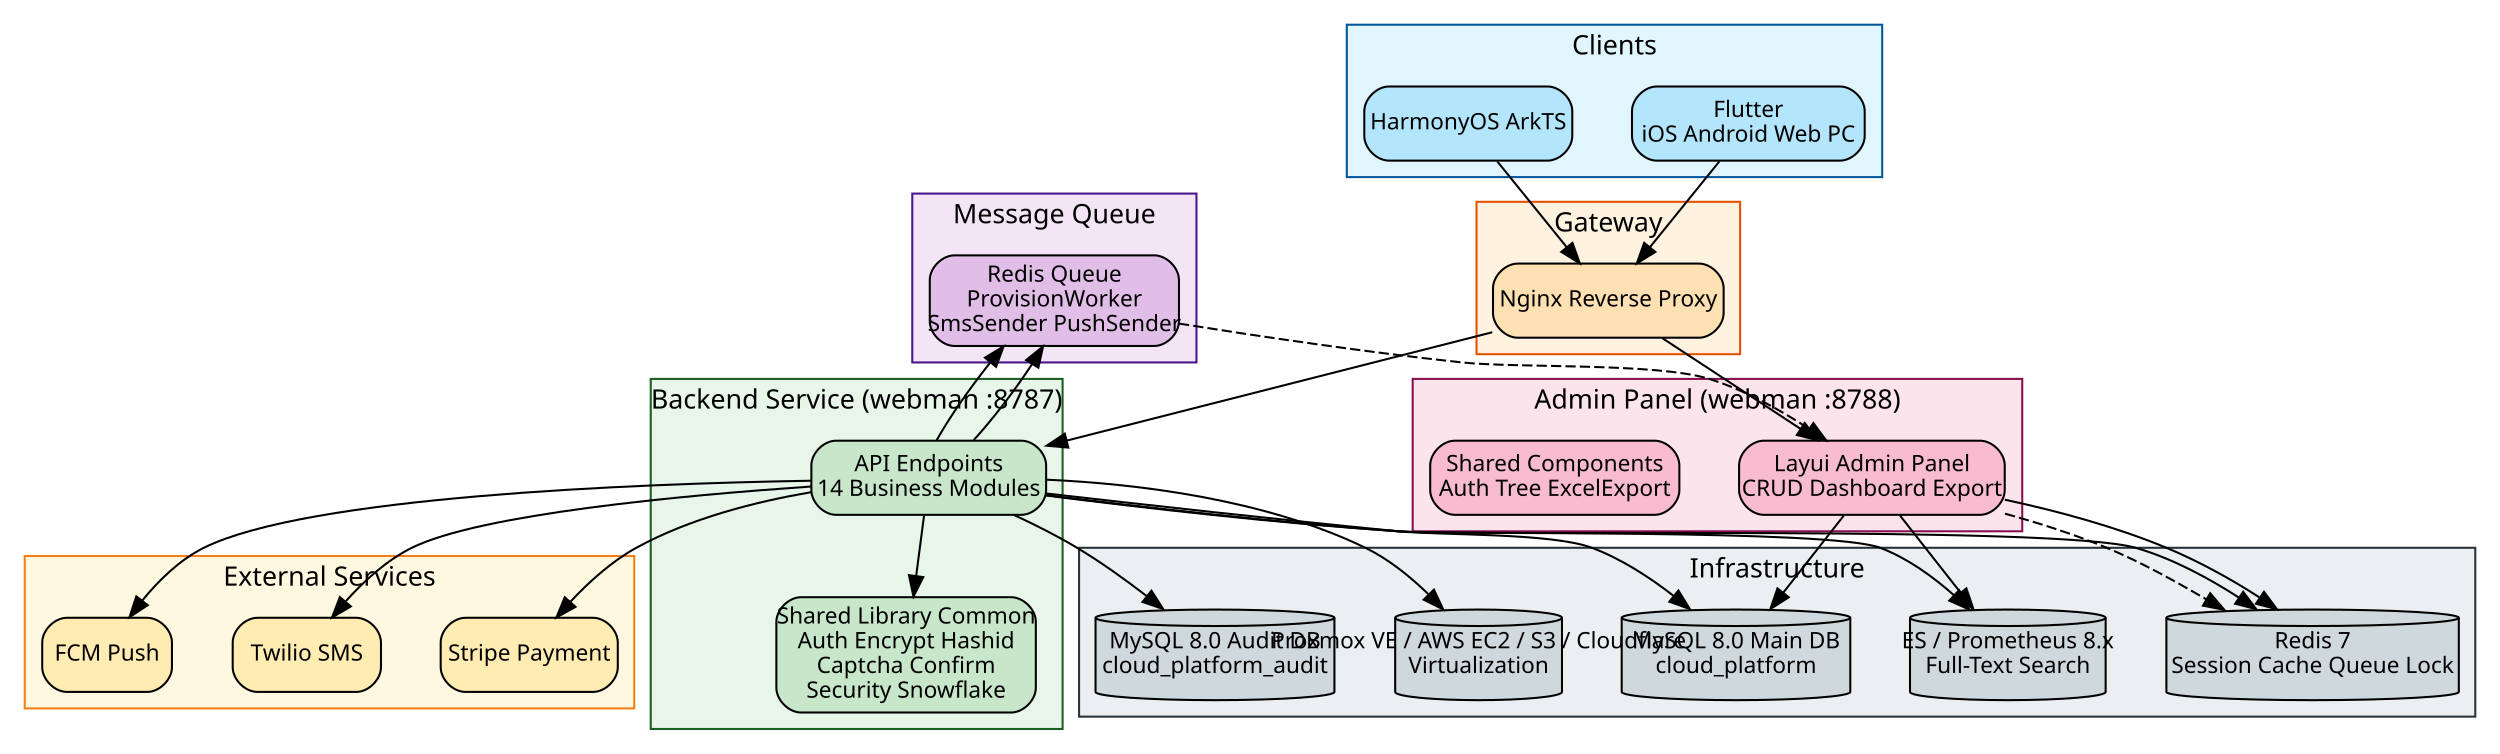
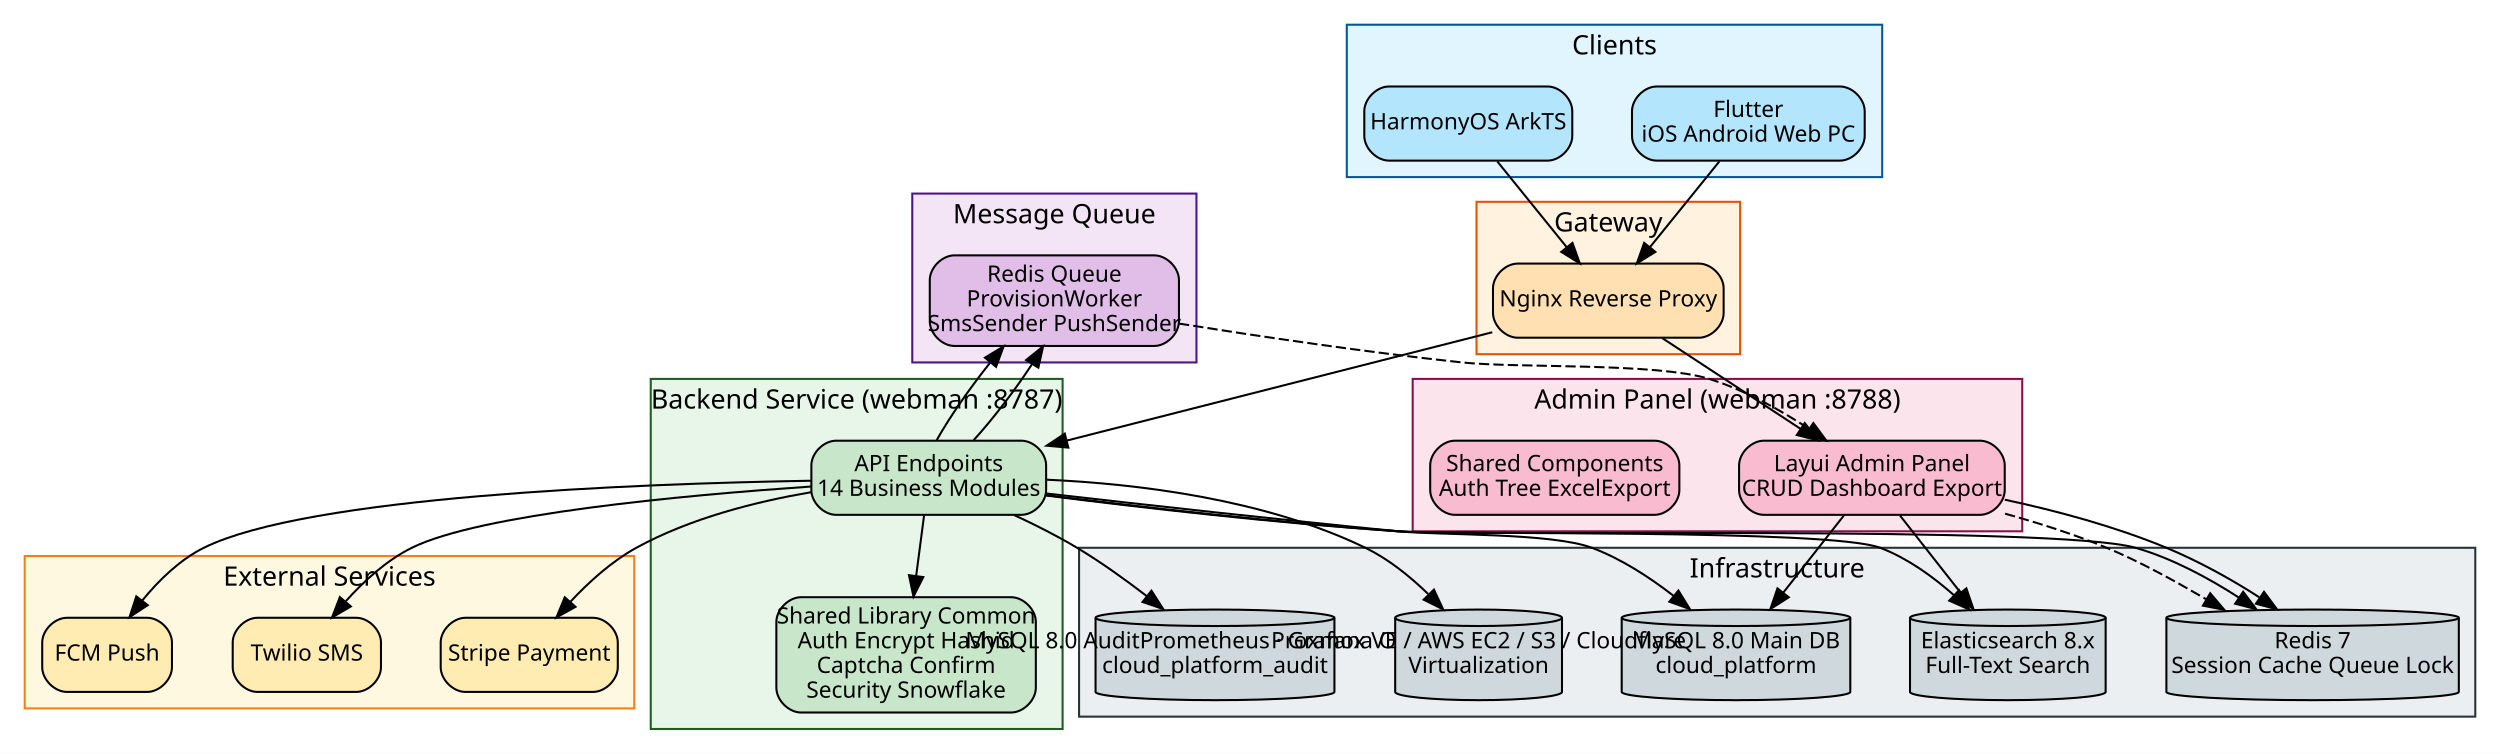
<svg xmlns="http://www.w3.org/2000/svg" width="1214pt" height="366pt" viewBox="0.00 0.00 1214.00 366.00">
  <g id="graph0" class="graph" transform="scale(1 1) rotate(0) translate(4 362)">
    <polygon fill="white" stroke="transparent" points="-4,4 -4,-362 1210,-362 1210,4 -4,4" />
    <g id="clust1" class="cluster">
      <polygon fill="#e1f5fe" stroke="#01579b" points="650,-276 650,-350 910,-350 910,-276 650,-276" />
      <text text-anchor="middle" x="780" y="-335.6" font-family="sans-serif" font-size="13.00">Clients</text>
    </g>
    <g id="clust2" class="cluster">
      <polygon fill="#fff3e0" stroke="#e65100" points="713,-190 713,-264 841,-264 841,-190 713,-190" />
      <text text-anchor="middle" x="777" y="-249.6" font-family="sans-serif" font-size="13.00">Gateway</text>
    </g>
    <g id="clust3" class="cluster">
      <polygon fill="#e8f5e9" stroke="#1b5e20" points="312,-8 312,-178 512,-178 512,-8 312,-8" />
      <text text-anchor="middle" x="412" y="-163.6" font-family="sans-serif" font-size="13.00">Backend Service (webman :8787)</text>
    </g>
    <g id="clust4" class="cluster">
      <polygon fill="#fce4ec" stroke="#880e4f" points="682,-104 682,-178 978,-178 978,-104 682,-104" />
      <text text-anchor="middle" x="830" y="-163.6" font-family="sans-serif" font-size="13.00">Admin Panel (webman :8788)</text>
    </g>
    <g id="clust5" class="cluster">
      <polygon fill="#f3e5f5" stroke="#4a148c" points="439,-186 439,-268 577,-268 577,-186 439,-186" />
      <text text-anchor="middle" x="508" y="-253.6" font-family="sans-serif" font-size="13.00">Message Queue</text>
    </g>
    <g id="clust6" class="cluster">
      <polygon fill="#eceff1" stroke="#263238" points="520,-14 520,-96 1198,-96 1198,-14 520,-14" />
      <text text-anchor="middle" x="859" y="-81.6" font-family="sans-serif" font-size="13.00">Infrastructure</text>
    </g>
    <g id="clust7" class="cluster">
      <polygon fill="#fff8e1" stroke="#f57f17" points="8,-18 8,-92 304,-92 304,-18 8,-18" />
      <text text-anchor="middle" x="156" y="-77.6" font-family="sans-serif" font-size="13.00">External Services</text>
    </g>
    <g id="node1" class="node">
      <path fill="#b3e5fc" stroke="black" d="M889.5,-320C889.5,-320 800.5,-320 800.5,-320 794.5,-320 788.5,-314 788.5,-308 788.5,-308 788.5,-296 788.5,-296 788.5,-290 794.5,-284 800.5,-284 800.5,-284 889.5,-284 889.5,-284 895.5,-284 901.5,-290 901.5,-296 901.5,-296 901.5,-308 901.5,-308 901.5,-314 895.5,-320 889.5,-320" />
      <text text-anchor="middle" x="845" y="-305.2" font-family="sans-serif" font-size="11.00">Flutter</text>
      <text text-anchor="middle" x="845" y="-293.2" font-family="sans-serif" font-size="11.00">iOS Android Web PC</text>
    </g>
    <g id="node3" class="node">
      <path fill="#ffe0b2" stroke="black" d="M821,-234C821,-234 733,-234 733,-234 727,-234 721,-228 721,-222 721,-222 721,-210 721,-210 721,-204 727,-198 733,-198 733,-198 821,-198 821,-198 827,-198 833,-204 833,-210 833,-210 833,-222 833,-222 833,-228 827,-234 821,-234" />
      <text text-anchor="middle" x="777" y="-213.2" font-family="sans-serif" font-size="11.00">Nginx Reverse Proxy</text>
    </g>
    <g id="edge1" class="edge">
      <path fill="none" stroke="black" d="M830.91,-283.6C821.18,-271.58 808.09,-255.41 797.25,-242.02" />
      <polygon fill="black" stroke="black" points="799.85,-239.67 790.84,-234.1 794.41,-244.07 799.85,-239.67" />
    </g>
    <g id="node2" class="node">
      <path fill="#b3e5fc" stroke="black" d="M747.5,-320C747.5,-320 670.5,-320 670.5,-320 664.5,-320 658.5,-314 658.5,-308 658.5,-308 658.5,-296 658.5,-296 658.5,-290 664.5,-284 670.5,-284 670.5,-284 747.5,-284 747.5,-284 753.5,-284 759.5,-290 759.5,-296 759.5,-296 759.5,-308 759.5,-308 759.5,-314 753.5,-320 747.5,-320" />
      <text text-anchor="middle" x="709" y="-299.2" font-family="sans-serif" font-size="11.00">HarmonyOS ArkTS</text>
    </g>
    <g id="edge2" class="edge">
      <path fill="none" stroke="black" d="M723.09,-283.6C732.82,-271.58 745.91,-255.41 756.75,-242.02" />
      <polygon fill="black" stroke="black" points="759.59,-244.07 763.16,-234.1 754.15,-239.67 759.59,-244.07" />
    </g>
    <g id="node4" class="node">
      <path fill="#c8e6c9" stroke="black" d="M492,-148C492,-148 402,-148 402,-148 396,-148 390,-142 390,-136 390,-136 390,-124 390,-124 390,-118 396,-112 402,-112 402,-112 492,-112 492,-112 498,-112 504,-118 504,-124 504,-124 504,-136 504,-136 504,-142 498,-148 492,-148" />
      <text text-anchor="middle" x="447" y="-133.2" font-family="sans-serif" font-size="11.00">API Endpoints</text>
      <text text-anchor="middle" x="447" y="-121.2" font-family="sans-serif" font-size="11.00">14 Business Modules</text>
    </g>
    <g id="edge3" class="edge">
      <path fill="none" stroke="black" d="M720.65,-200.66C663.45,-186.1 574.9,-163.56 514.11,-148.08" />
      <polygon fill="black" stroke="black" points="514.78,-144.64 504.23,-145.57 513.06,-151.43 514.78,-144.64" />
    </g>
    <g id="node6" class="node">
      <path fill="#f8bbd0" stroke="black" d="M957.5,-148C957.5,-148 852.5,-148 852.5,-148 846.5,-148 840.5,-142 840.5,-136 840.5,-136 840.5,-124 840.5,-124 840.5,-118 846.5,-112 852.5,-112 852.5,-112 957.5,-112 957.5,-112 963.5,-112 969.5,-118 969.5,-124 969.5,-124 969.5,-136 969.5,-136 969.5,-142 963.5,-148 957.5,-148" />
      <text text-anchor="middle" x="905" y="-133.2" font-family="sans-serif" font-size="11.00">Layui Admin Panel</text>
      <text text-anchor="middle" x="905" y="-121.2" font-family="sans-serif" font-size="11.00">CRUD Dashboard Export</text>
    </g>
    <g id="edge4" class="edge">
      <path fill="none" stroke="black" d="M803.21,-197.8C822.63,-185.06 849.27,-167.58 870.42,-153.69" />
      <polygon fill="black" stroke="black" points="872.38,-156.59 878.82,-148.18 868.54,-150.74 872.38,-156.59" />
    </g>
    <g id="node5" class="node">
      <path fill="#c8e6c9" stroke="black" d="M487,-72C487,-72 385,-72 385,-72 379,-72 373,-66 373,-60 373,-60 373,-28 373,-28 373,-22 379,-16 385,-16 385,-16 487,-16 487,-16 493,-16 499,-22 499,-28 499,-28 499,-60 499,-60 499,-66 493,-72 487,-72" />
      <text text-anchor="middle" x="436" y="-59.2" font-family="sans-serif" font-size="11.00">Shared Library Common</text>
      <text text-anchor="middle" x="436" y="-47.2" font-family="sans-serif" font-size="11.00">Auth Encrypt Hashid</text>
      <text text-anchor="middle" x="436" y="-35.2" font-family="sans-serif" font-size="11.00">Captcha Confirm</text>
      <text text-anchor="middle" x="436" y="-23.2" font-family="sans-serif" font-size="11.00">Security Snowflake</text>
    </g>
    <g id="edge5" class="edge">
      <path fill="none" stroke="black" d="M444.72,-111.6C443.61,-103.09 442.22,-92.51 440.88,-82.3" />
      <polygon fill="black" stroke="black" points="444.34,-81.77 439.58,-72.31 437.4,-82.67 444.34,-81.77" />
    </g>
    <g id="node8" class="node">
      <path fill="#e1bee7" stroke="black" d="M556.5,-238C556.5,-238 459.5,-238 459.5,-238 453.5,-238 447.5,-232 447.5,-226 447.5,-226 447.5,-206 447.5,-206 447.5,-200 453.5,-194 459.5,-194 459.5,-194 556.5,-194 556.5,-194 562.5,-194 568.5,-200 568.5,-206 568.5,-206 568.5,-226 568.5,-226 568.5,-232 562.5,-238 556.5,-238" />
      <text text-anchor="middle" x="508" y="-225.2" font-family="sans-serif" font-size="11.00">Redis Queue</text>
      <text text-anchor="middle" x="508" y="-213.2" font-family="sans-serif" font-size="11.00">ProvisionWorker</text>
      <text text-anchor="middle" x="508" y="-201.2" font-family="sans-serif" font-size="11.00">SmsSender PushSender</text>
    </g>
    <g id="edge6" class="edge">
      <path fill="none" stroke="black" d="M468.8,-148.23C478.44,-158.85 489.05,-172.76 497.13,-185.14" />
      <polygon fill="black" stroke="black" points="494.27,-187.16 502.53,-193.8 500.22,-183.46 494.27,-187.16" />
    </g>
    <g id="node9" class="node">
      <path fill="#cfd8dc" stroke="black" d="M894.5,-62C894.5,-64.21 869.62,-66 839,-66 808.38,-66 783.5,-64.21 783.5,-62 783.5,-62 783.5,-26 783.5,-26 783.5,-23.79 808.38,-22 839,-22 869.62,-22 894.5,-23.79 894.5,-26 894.5,-26 894.5,-62 894.5,-62" />
      <path fill="none" stroke="black" d="M894.5,-62C894.5,-59.79 869.62,-58 839,-58 808.38,-58 783.5,-59.79 783.5,-62" />
      <text text-anchor="middle" x="839" y="-47.2" font-family="sans-serif" font-size="11.00">MySQL 8.0 Main DB</text>
      <text text-anchor="middle" x="839" y="-35.2" font-family="sans-serif" font-size="11.00">cloud_platform</text>
    </g>
    <g id="edge10" class="edge">
      <path fill="none" stroke="black" d="M504.12,-122.35C550.21,-117.07 616.74,-109.67 675,-104 695.87,-101.97 749.36,-103.33 769,-96 783.17,-90.71 797.01,-81.7 808.59,-72.72" />
      <polygon fill="black" stroke="black" points="811.03,-75.25 816.6,-66.23 806.63,-69.81 811.03,-75.25" />
    </g>
    <g id="node10" class="node">
      <path fill="#cfd8dc" stroke="black" d="M644,-62C644,-64.21 618,-66 586,-66 554,-66 528,-64.21 528,-62 528,-62 528,-26 528,-26 528,-23.79 554,-22 586,-22 618,-22 644,-23.79 644,-26 644,-26 644,-62 644,-62" />
      <path fill="none" stroke="black" d="M644,-62C644,-59.79 618,-58 586,-58 554,-58 528,-59.79 528,-62" />
-       <text text-anchor="middle" x="586" y="-47.2" font-family="sans-serif" font-size="11.00">MySQL 8.0 Audit DB</text>
+       <text text-anchor="middle" x="586" y="-47.2" font-family="sans-serif" font-size="11.00">MySQL 8.0 Audit
+ Prometheus · Grafana Obs. DB</text>
      <text text-anchor="middle" x="586" y="-35.2" font-family="sans-serif" font-size="11.00">cloud_platform_audit</text>
    </g>
    <g id="edge11" class="edge">
      <path fill="none" stroke="black" d="M488.55,-111.85C498.73,-107.14 509.45,-101.73 519,-96 530.48,-89.12 542.31,-80.64 552.78,-72.58" />
      <polygon fill="black" stroke="black" points="555.14,-75.18 560.85,-66.25 550.82,-69.67 555.14,-75.18" />
    </g>
    <g id="node11" class="node">
      <path fill="#cfd8dc" stroke="black" d="M1190,-62C1190,-64.21 1158.18,-66 1119,-66 1079.82,-66 1048,-64.21 1048,-62 1048,-62 1048,-26 1048,-26 1048,-23.79 1079.82,-22 1119,-22 1158.18,-22 1190,-23.79 1190,-26 1190,-26 1190,-62 1190,-62" />
      <path fill="none" stroke="black" d="M1190,-62C1190,-59.79 1158.18,-58 1119,-58 1079.82,-58 1048,-59.79 1048,-62" />
      <text text-anchor="middle" x="1119" y="-47.2" font-family="sans-serif" font-size="11.00">Redis 7</text>
      <text text-anchor="middle" x="1119" y="-35.2" font-family="sans-serif" font-size="11.00">Session Cache Queue Lock</text>
    </g>
    <g id="edge12" class="edge">
      <path fill="none" stroke="black" d="M504.04,-121.36C550.08,-115.52 616.59,-107.85 675,-104 714.7,-101.38 994.75,-106.95 1033,-96 1050.72,-90.93 1068.53,-81.29 1083.31,-71.75" />
      <polygon fill="black" stroke="black" points="1085.28,-74.65 1091.64,-66.18 1081.38,-68.83 1085.28,-74.65" />
    </g>
    <g id="node12" class="node">
      <path fill="#cfd8dc" stroke="black" d="M1018.5,-62C1018.5,-64.21 997.21,-66 971,-66 944.79,-66 923.5,-64.21 923.5,-62 923.5,-62 923.5,-26 923.5,-26 923.5,-23.79 944.79,-22 971,-22 997.21,-22 1018.5,-23.79 1018.5,-26 1018.5,-26 1018.5,-62 1018.5,-62" />
      <path fill="none" stroke="black" d="M1018.5,-62C1018.5,-59.79 997.21,-58 971,-58 944.79,-58 923.5,-59.79 923.5,-62" />
-       <text text-anchor="middle" x="971" y="-47.2" font-family="sans-serif" font-size="11.00">ES / Prometheus 8.x</text>
+       <text text-anchor="middle" x="971" y="-47.2" font-family="sans-serif" font-size="11.00">Elasticsearch 8.x</text>
      <text text-anchor="middle" x="971" y="-35.2" font-family="sans-serif" font-size="11.00">Full-Text Search</text>
    </g>
    <g id="edge13" class="edge">
      <path fill="none" stroke="black" d="M504.05,-121.54C550.1,-115.81 616.61,-108.19 675,-104 700.95,-102.14 884.66,-105.2 909,-96 922.19,-91.01 934.65,-82 944.88,-72.92" />
      <polygon fill="black" stroke="black" points="947.34,-75.42 952.25,-66.03 942.55,-70.31 947.34,-75.42" />
    </g>
    <g id="node13" class="node">
      <path fill="#cfd8dc" stroke="black" d="M754.5,-62C754.5,-64.21 736.35,-66 714,-66 691.65,-66 673.5,-64.21 673.5,-62 673.5,-62 673.5,-26 673.5,-26 673.5,-23.79 691.65,-22 714,-22 736.35,-22 754.5,-23.79 754.5,-26 754.5,-26 754.5,-62 754.5,-62" />
      <path fill="none" stroke="black" d="M754.5,-62C754.5,-59.79 736.35,-58 714,-58 691.65,-58 673.5,-59.79 673.5,-62" />
      <text text-anchor="middle" x="714" y="-47.2" font-family="sans-serif" font-size="11.00">Proxmox VE / AWS EC2 / S3 / Cloudflare</text>
      <text text-anchor="middle" x="714" y="-35.2" font-family="sans-serif" font-size="11.00">Virtualization</text>
    </g>
    <g id="edge14" class="edge">
      <path fill="none" stroke="black" d="M504.13,-129.07C548.41,-127.06 610.22,-119.63 659,-96 670.24,-90.56 680.78,-82.03 689.56,-73.5" />
      <polygon fill="black" stroke="black" points="692.32,-75.68 696.8,-66.08 687.31,-70.79 692.32,-75.68" />
    </g>
    <g id="node14" class="node">
      <path fill="#ffecb3" stroke="black" d="M284,-62C284,-62 222,-62 222,-62 216,-62 210,-56 210,-50 210,-50 210,-38 210,-38 210,-32 216,-26 222,-26 222,-26 284,-26 284,-26 290,-26 296,-32 296,-38 296,-38 296,-50 296,-50 296,-56 290,-62 284,-62" />
      <text text-anchor="middle" x="253" y="-41.2" font-family="sans-serif" font-size="11.00">Stripe Payment</text>
    </g>
    <g id="edge15" class="edge">
      <path fill="none" stroke="black" d="M389.83,-122.98C362.85,-118.37 330.96,-110.25 305,-96 293.05,-89.44 281.94,-79.36 273.09,-69.89" />
      <polygon fill="black" stroke="black" points="275.47,-67.31 266.21,-62.17 270.25,-71.96 275.47,-67.31" />
    </g>
    <g id="node15" class="node">
      <path fill="#ffecb3" stroke="black" d="M169,-62C169,-62 121,-62 121,-62 115,-62 109,-56 109,-50 109,-50 109,-38 109,-38 109,-32 115,-26 121,-26 121,-26 169,-26 169,-26 175,-26 181,-32 181,-38 181,-38 181,-50 181,-50 181,-56 175,-62 169,-62" />
      <text text-anchor="middle" x="145" y="-41.2" font-family="sans-serif" font-size="11.00">Twilio SMS</text>
    </g>
    <g id="edge16" class="edge">
      <path fill="none" stroke="black" d="M389.87,-125.75C326.57,-121.41 229.06,-112.3 196,-96 183.72,-89.94 172.62,-79.75 163.94,-70.07" />
      <polygon fill="black" stroke="black" points="166.37,-67.52 157.24,-62.15 161.03,-72.04 166.37,-67.52" />
    </g>
    <g id="node16" class="node">
      <path fill="#ffecb3" stroke="black" d="M67.5,-62C67.5,-62 28.5,-62 28.5,-62 22.5,-62 16.5,-56 16.5,-50 16.5,-50 16.5,-38 16.5,-38 16.5,-32 22.5,-26 28.5,-26 28.5,-26 67.5,-26 67.5,-26 73.5,-26 79.5,-32 79.5,-38 79.5,-38 79.5,-50 79.5,-50 79.5,-56 73.5,-62 67.5,-62" />
      <text text-anchor="middle" x="48" y="-41.2" font-family="sans-serif" font-size="11.00">FCM Push</text>
    </g>
    <g id="edge17" class="edge">
      <path fill="none" stroke="black" d="M389.73,-128.56C303.58,-127.08 145.33,-120.92 95,-96 83.2,-90.16 72.9,-80 64.98,-70.27" />
      <polygon fill="black" stroke="black" points="67.75,-68.14 58.9,-62.32 62.19,-72.39 67.75,-68.14" />
    </g>
    <g id="edge18" class="edge">
      <path fill="none" stroke="black" d="M891.32,-111.6C882.84,-100.79 871.72,-86.64 861.91,-74.16" />
      <polygon fill="black" stroke="black" points="864.63,-71.96 855.7,-66.26 859.13,-76.28 864.63,-71.96" />
    </g>
    <g id="edge9" class="edge">
      <path fill="none" stroke="black" stroke-dasharray="5,2" d="M969.66,-112.56C986.01,-108.02 1003.32,-102.52 1019,-96 1035.21,-89.26 1052.04,-79.89 1067.33,-71.01" />
      <polygon fill="black" stroke="black" points="1069.27,-73.93 1076.14,-65.87 1065.74,-67.89 1069.27,-73.93" />
    </g>
    <g id="edge19" class="edge">
      <path fill="none" stroke="black" d="M969.52,-119.35C994.83,-113.95 1023.42,-106.21 1048,-96 1063.63,-89.51 1079.83,-80.56 1093.07,-71.97" />
      <polygon fill="black" stroke="black" points="1095.4,-74.62 1101.72,-66.12 1091.47,-68.83 1095.4,-74.62" />
    </g>
    <g id="edge20" class="edge">
      <path fill="none" stroke="black" d="M918.68,-111.6C927.16,-100.79 938.28,-86.64 948.09,-74.16" />
      <polygon fill="black" stroke="black" points="950.87,-76.28 954.3,-66.26 945.37,-71.96 950.87,-76.28" />
    </g>
    <g id="node7" class="node">
      <path fill="#f8bbd0" stroke="black" d="M799.5,-148C799.5,-148 702.5,-148 702.5,-148 696.5,-148 690.5,-142 690.5,-136 690.5,-136 690.5,-124 690.5,-124 690.5,-118 696.5,-112 702.5,-112 702.5,-112 799.5,-112 799.5,-112 805.5,-112 811.5,-118 811.5,-124 811.5,-124 811.5,-136 811.5,-136 811.5,-142 805.5,-148 799.5,-148" />
      <text text-anchor="middle" x="751" y="-133.2" font-family="sans-serif" font-size="11.00">Shared Components</text>
      <text text-anchor="middle" x="751" y="-121.2" font-family="sans-serif" font-size="11.00">Auth Tree ExcelExport</text>
    </g>
    <g id="edge7" class="edge">
      <path fill="none" stroke="black" d="M476.78,-185.85C466.77,-173.3 456.88,-159.06 450.84,-148.23" />
      <polygon fill="black" stroke="black" points="474.28,-188.32 483.35,-193.8 479.68,-183.86 474.28,-188.32" />
    </g>
    <g id="edge8" class="edge">
      <path fill="none" stroke="black" stroke-dasharray="5,2" d="M568.5,-204.87C607.63,-198.64 659.71,-190.93 706,-186 732.58,-183.17 800.48,-185.94 826,-178 843.16,-172.66 860.51,-162.92 874.57,-153.69" />
      <polygon fill="black" stroke="black" points="876.56,-156.57 882.86,-148.05 872.62,-150.78 876.56,-156.57" />
    </g>
  </g>
</svg>
